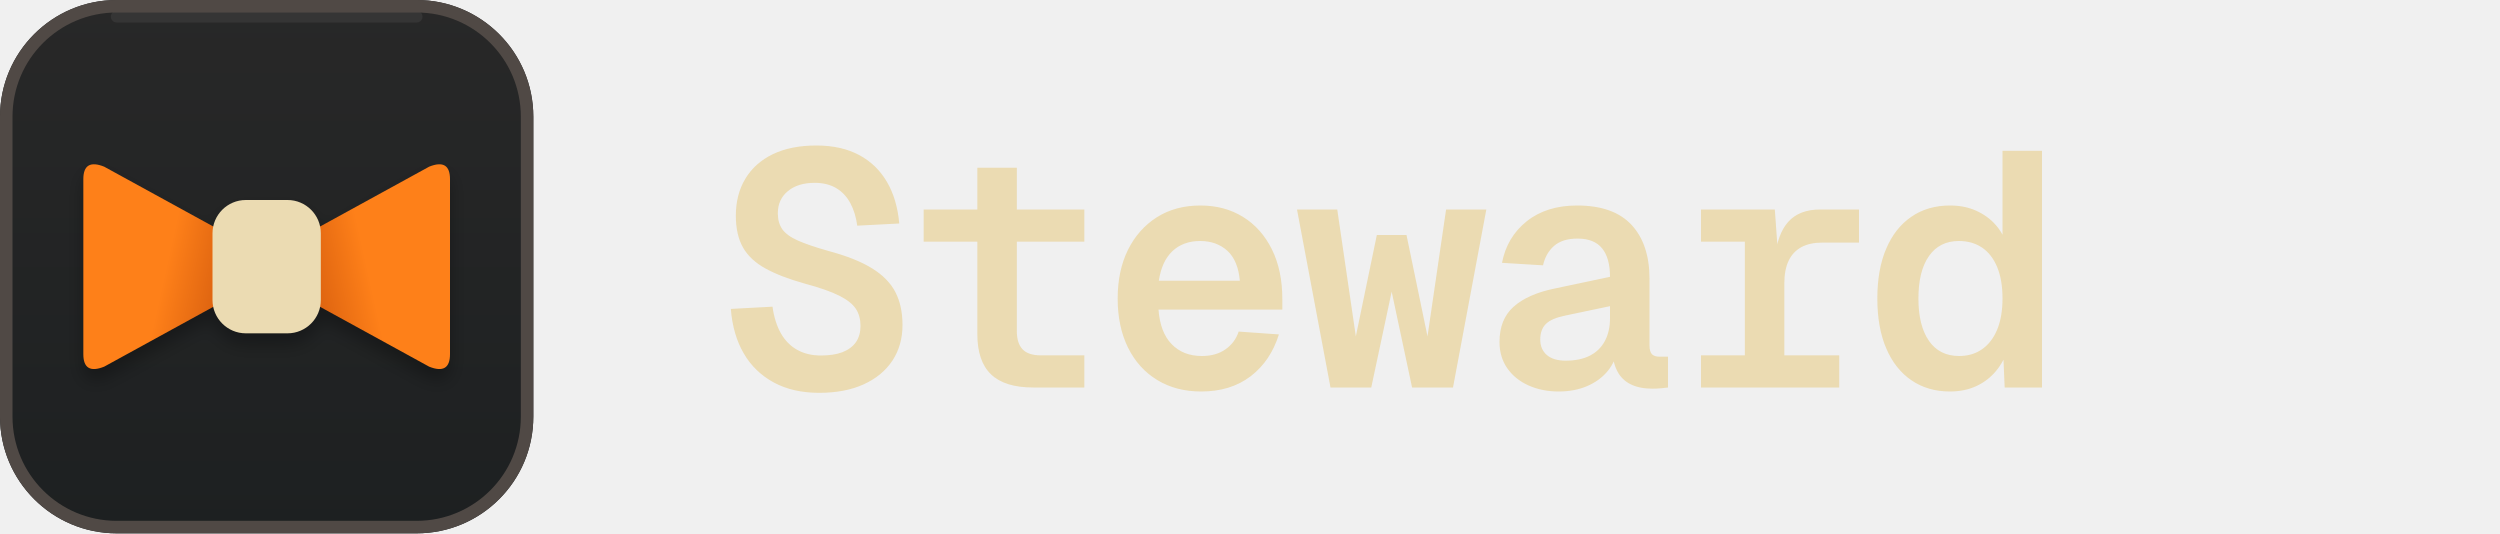
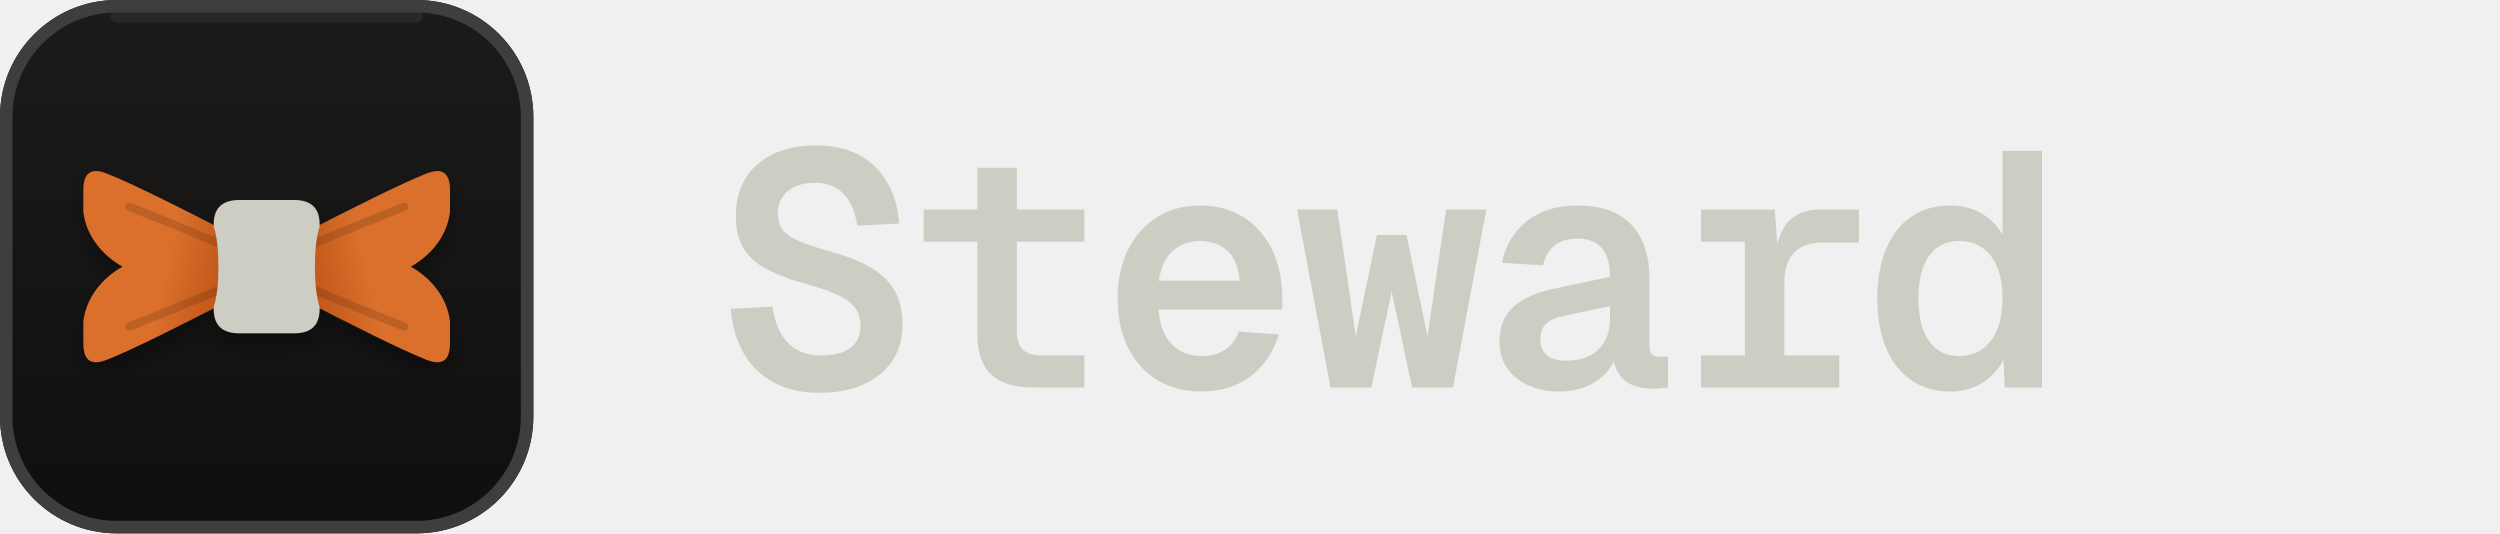
<svg xmlns="http://www.w3.org/2000/svg" viewBox="0 0 300 64" width="300" height="64" role="img" aria-label="Steward">
  <defs>
    <linearGradient id="wl" gradientUnits="userSpaceOnUse" x1="10" y1="30" x2="28" y2="34">
-       <stop offset="0" stop-color="#fe8019" />
-       <stop offset="0.55" stop-color="#fe8019" />
-       <stop offset="1" stop-color="#d65d0e" />
+       <stop offset="0" stop-color="#da702c" />
+       <stop offset="0.55" stop-color="#da702c" />
+       <stop offset="1" stop-color="#bc5215" />
    </linearGradient>
    <linearGradient id="wr" gradientUnits="userSpaceOnUse" x1="54" y1="30" x2="36" y2="34">
-       <stop offset="0" stop-color="#fe8019" />
-       <stop offset="0.55" stop-color="#fe8019" />
-       <stop offset="1" stop-color="#d65d0e" />
+       <stop offset="0" stop-color="#da702c" />
+       <stop offset="0.55" stop-color="#da702c" />
+       <stop offset="1" stop-color="#bc5215" />
    </linearGradient>
    <linearGradient id="tl" gradientUnits="userSpaceOnUse" x1="32" y1="0" x2="32" y2="64">
-       <stop offset="0" stop-color="#282828" />
-       <stop offset="1" stop-color="#1d2021" />
+       <stop offset="0" stop-color="#1c1b1a" />
+       <stop offset="1" stop-color="#100f0f" />
    </linearGradient>
    <clipPath id="cc">
      <rect width="64" height="64" rx="14" />
    </clipPath>
    <filter id="cs" x="-30%" y="-30%" width="160%" height="160%">
      <feGaussianBlur stdDeviation="1" />
    </filter>
  </defs>
  <rect width="64" height="64" rx="14" fill="url(#tl)" />
  <path d="M14 2 H50" stroke="#ffffff" stroke-opacity="0.06" stroke-width="1.4" stroke-linecap="round" fill="none" />
-   <rect x="0.75" y="0.75" width="62.5" height="62.5" rx="13.25" fill="none" stroke="#504945" stroke-width="1.5" />
+   <rect x="0.75" y="0.75" width="62.5" height="62.5" rx="13.25" fill="none" stroke="#403e3c" stroke-width="1.5" />
  <g clip-path="url(#cc)" filter="url(#cs)" opacity="0.3" transform="translate(0 1.3)">
-     <path d="M10 21.5 Q10 19 12.5 20 L28 28.5 L28 35.5 L12.5 44 Q10 45 10 42.5 Z" fill="#000" />
-     <path d="M54 21.5 Q54 19 51.5 20 L36 28.5 L36 35.5 L51.5 44 Q54 45 54 42.5 Z" fill="#000" />
-     <rect x="25.5" y="24" width="13" height="16" rx="4" fill="#000" />
+     <path d="M28 28.2 C21.8 25 15.8 22 13 20.9 Q10 19.6 10 22.8 L10 25.4 C10.3 28.2 12.2 30.6 14.7 32 C12.2 33.4 10.3 35.8 10 38.6 L10 41.2 Q10 44.4 13 43.1 C15.8 42 21.8 39 28 35.8 Z" fill="#000" />
+     <path d="M36 28.2 C42.2 25 48.2 22 51 20.9 Q54 19.6 54 22.8 L54 25.4 C53.7 28.2 51.8 30.6 49.3 32 C51.8 33.4 53.7 35.8 54 38.6 L54 41.2 Q54 44.4 51 43.1 C48.2 42 42.2 39 36 35.8 Z" fill="#000" />
+     <path d="M28.7 24 L35.3 24 Q38.5 24 38.35 27.2 C37.6 29.3 37.6 34.7 38.35 36.8 Q38.5 40 35.3 40 L28.7 40 Q25.5 40 25.65 36.8 C26.4 34.7 26.4 29.3 25.65 27.2 Q25.5 24 28.7 24 Z" fill="#000" />
  </g>
-   <path d="M10 21.5 Q10 19 12.5 20 L28 28.5 L28 35.5 L12.5 44 Q10 45 10 42.5 Z" fill="url(#wl)" />
-   <path d="M54 21.5 Q54 19 51.5 20 L36 28.5 L36 35.5 L51.5 44 Q54 45 54 42.5 Z" fill="url(#wr)" />
-   <rect x="25.5" y="24" width="13" height="16" rx="4" fill="#ebdbb2" />
-   <path d="M98.30 47.14Q95.15 47.14 92.86 45.90Q90.56 44.66 89.25 42.41Q87.94 40.16 87.70 37.07L92.70 36.80Q92.97 38.72 93.73 40.04Q94.50 41.35 95.70 42.00Q96.90 42.66 98.52 42.66Q100.04 42.66 101.10 42.26Q102.15 41.85 102.71 41.06Q103.26 40.26 103.26 39.12Q103.26 37.93 102.71 37.07Q102.15 36.21 100.72 35.49Q99.28 34.76 96.60 34.04Q93.72 33.24 91.88 32.23Q90.03 31.22 89.16 29.70Q88.30 28.17 88.30 25.89Q88.30 23.35 89.44 21.45Q90.58 19.55 92.74 18.50Q94.91 17.46 97.96 17.46Q100.96 17.46 103.09 18.60Q105.22 19.74 106.44 21.84Q107.66 23.93 107.91 26.82L102.87 27.08Q102.66 25.52 102.03 24.36Q101.40 23.20 100.34 22.57Q99.27 21.94 97.77 21.94Q95.74 21.94 94.54 22.94Q93.34 23.93 93.34 25.60Q93.34 26.73 93.87 27.50Q94.40 28.26 95.73 28.86Q97.06 29.45 99.43 30.12Q102.74 31.01 104.68 32.22Q106.62 33.43 107.46 35.08Q108.30 36.72 108.30 39.00Q108.30 41.45 107.08 43.29Q105.86 45.12 103.62 46.13Q101.38 47.14 98.30 47.14Z M123.99 46.50Q120.56 46.50 118.92 44.92Q117.28 43.35 117.28 40.08V20.13H122.02V39.73Q122.02 41.21 122.72 41.93Q123.42 42.64 124.86 42.64H130.12V46.50ZM110.84 29.00V25.14H130.12V29.00Z M144.14 46.98Q141.14 46.98 138.88 45.61Q136.62 44.24 135.37 41.73Q134.12 39.21 134.12 35.82Q134.12 32.48 135.36 29.97Q136.61 27.47 138.84 26.06Q141.06 24.66 144.05 24.66Q146.94 24.66 149.15 26.02Q151.37 27.39 152.62 29.91Q153.88 32.43 153.88 35.91V37.15H139.02Q139.22 39.88 140.60 41.30Q141.98 42.72 144.22 42.72Q145.92 42.72 147.06 41.92Q148.20 41.12 148.64 39.79L153.47 40.13Q152.47 43.32 150.08 45.15Q147.68 46.98 144.14 46.98ZM139.06 33.69H148.78Q148.57 31.27 147.28 30.09Q145.99 28.92 144.02 28.92Q141.99 28.92 140.70 30.13Q139.41 31.34 139.06 33.69Z M159.66 46.50 155.64 25.14H160.47L162.70 40.36L165.22 28.20H168.78L171.30 40.36L173.53 25.14H178.36L174.36 46.50H169.45L167.00 35.00L164.55 46.50Z M187.04 46.98Q185.06 46.98 183.44 46.26Q181.82 45.54 180.88 44.20Q179.94 42.86 179.94 41.03Q179.94 38.31 181.64 36.80Q183.34 35.29 186.53 34.63L193.20 33.22Q193.20 30.96 192.25 29.80Q191.30 28.63 189.31 28.63Q187.50 28.63 186.50 29.50Q185.50 30.36 185.16 31.84L180.24 31.54Q180.84 28.44 183.21 26.55Q185.58 24.66 189.25 24.66Q193.62 24.66 195.78 26.98Q197.94 29.31 197.94 33.46V41.43Q197.94 42.21 198.24 42.51Q198.54 42.80 199.12 42.80H200.16V46.50Q199.92 46.54 199.38 46.59Q198.83 46.64 198.27 46.64Q196.75 46.64 195.69 46.12Q194.63 45.60 194.08 44.55Q193.53 43.50 193.47 41.96H194.08Q193.86 43.38 192.92 44.53Q191.97 45.68 190.46 46.33Q188.94 46.98 187.04 46.98ZM187.89 43.28Q189.62 43.28 190.80 42.67Q191.98 42.06 192.59 40.91Q193.20 39.76 193.20 38.20V36.74L187.87 37.86Q186.18 38.20 185.50 38.88Q184.83 39.56 184.83 40.74Q184.83 41.93 185.63 42.61Q186.42 43.28 187.89 43.28Z M204.12 46.50V42.64H211.47L209.38 44.71V26.91L211.47 29.00H204.12V25.14H212.98L213.42 31.33L213.00 31.00Q213.27 28.09 214.59 26.62Q215.91 25.14 218.42 25.14H223.08V29.11H218.70Q217.17 29.11 216.16 29.66Q215.14 30.22 214.63 31.30Q214.12 32.39 214.12 34.02V44.71L212.06 42.64H220.71V46.50Z M233.99 46.98Q231.34 46.98 229.38 45.64Q227.42 44.31 226.35 41.81Q225.28 39.32 225.28 35.82Q225.28 32.32 226.35 29.83Q227.42 27.33 229.38 26.00Q231.34 24.66 233.99 24.66Q235.78 24.66 237.17 25.30Q238.57 25.94 239.49 27.00Q240.42 28.05 240.74 29.32L240.30 30.21V18.10H245.04V46.50H240.56L240.33 41.11L240.91 41.92Q240.48 43.37 239.52 44.52Q238.57 45.67 237.18 46.32Q235.78 46.98 233.99 46.98ZM235.10 42.72Q236.69 42.72 237.86 41.90Q239.03 41.08 239.67 39.53Q240.30 37.98 240.30 35.82Q240.30 33.61 239.67 32.07Q239.03 30.52 237.86 29.72Q236.68 28.92 235.06 28.92Q232.74 28.92 231.48 30.72Q230.21 32.52 230.21 35.82Q230.21 39.09 231.48 40.91Q232.74 42.72 235.10 42.72Z" fill="#ebdbb2" />
+   <path d="M28 28.2 C21.8 25 15.8 22 13 20.9 Q10 19.6 10 22.8 L10 25.4 C10.3 28.2 12.2 30.6 14.7 32 C12.2 33.4 10.3 35.8 10 38.6 L10 41.2 Q10 44.4 13 43.1 C15.8 42 21.8 39 28 35.8 Z" fill="url(#wl)" />
+   <path d="M36 28.2 C42.2 25 48.2 22 51 20.9 Q54 19.6 54 22.8 L54 25.4 C53.7 28.2 51.8 30.6 49.3 32 C51.8 33.4 53.7 35.8 54 38.6 L54 41.2 Q54 44.4 51 43.1 C48.2 42 42.2 39 36 35.8 Z" fill="url(#wr)" />
+   <g fill="none" stroke="#000" stroke-opacity="0.14" stroke-width="1" stroke-linecap="round">
+     <path d="M26.5 29.3 C22.5 27.6 18.5 26 15.5 24.8" />
+     <path d="M26.5 34.7 C22.5 36.4 18.5 38 15.5 39.2" />
+     <path d="M37.5 29.3 C41.5 27.6 45.5 26 48.5 24.8" />
+     <path d="M37.5 34.7 C41.5 36.4 45.5 38 48.5 39.2" />
+   </g>
+   <path d="M28.7 24 L35.3 24 Q38.5 24 38.35 27.2 C37.6 29.3 37.6 34.7 38.35 36.8 Q38.5 40 35.3 40 L28.7 40 Q25.5 40 25.65 36.8 C26.4 34.7 26.4 29.3 25.65 27.2 Q25.5 24 28.7 24 Z" fill="#cecdc3" />
+   <path d="M98.30 47.14Q95.15 47.14 92.86 45.90Q90.56 44.66 89.25 42.41Q87.94 40.16 87.70 37.07L92.70 36.80Q92.97 38.72 93.73 40.04Q94.50 41.35 95.70 42.00Q96.90 42.66 98.52 42.66Q100.04 42.66 101.10 42.26Q102.15 41.85 102.71 41.06Q103.26 40.26 103.26 39.12Q103.26 37.93 102.71 37.07Q102.15 36.21 100.72 35.49Q99.28 34.76 96.60 34.04Q93.72 33.24 91.88 32.23Q90.03 31.22 89.16 29.70Q88.30 28.17 88.30 25.89Q88.30 23.35 89.44 21.45Q90.58 19.55 92.74 18.50Q94.91 17.46 97.96 17.46Q100.96 17.46 103.09 18.60Q105.22 19.74 106.44 21.84Q107.66 23.93 107.91 26.82L102.87 27.08Q102.66 25.52 102.03 24.36Q101.40 23.20 100.34 22.57Q99.27 21.94 97.77 21.94Q95.74 21.94 94.54 22.94Q93.34 23.93 93.34 25.60Q93.34 26.73 93.87 27.50Q94.40 28.26 95.73 28.86Q97.06 29.45 99.43 30.12Q102.74 31.01 104.68 32.22Q106.62 33.43 107.46 35.08Q108.30 36.72 108.30 39.00Q108.30 41.45 107.08 43.29Q105.86 45.12 103.62 46.13Q101.38 47.14 98.30 47.14Z M123.99 46.50Q120.56 46.50 118.92 44.92Q117.28 43.35 117.28 40.08V20.13H122.02V39.73Q122.02 41.21 122.72 41.93Q123.42 42.64 124.86 42.64H130.12V46.50ZM110.84 29.00V25.14H130.12V29.00Z M144.14 46.98Q141.14 46.98 138.88 45.61Q136.62 44.24 135.37 41.73Q134.12 39.21 134.12 35.82Q134.12 32.48 135.36 29.97Q136.61 27.47 138.84 26.06Q141.06 24.66 144.05 24.66Q146.94 24.66 149.15 26.02Q151.37 27.39 152.62 29.91Q153.88 32.43 153.88 35.91V37.15H139.02Q139.22 39.88 140.60 41.30Q141.98 42.72 144.22 42.72Q145.92 42.72 147.06 41.92Q148.20 41.12 148.64 39.79L153.47 40.13Q152.47 43.32 150.08 45.15Q147.68 46.98 144.14 46.98ZM139.06 33.69H148.78Q148.57 31.27 147.28 30.09Q145.99 28.92 144.02 28.92Q141.99 28.92 140.70 30.13Q139.41 31.34 139.06 33.69Z M159.66 46.50 155.64 25.14H160.47L162.70 40.36L165.22 28.20H168.78L171.30 40.36L173.53 25.14H178.36L174.36 46.50H169.45L167.00 35.00L164.55 46.50Z M187.04 46.98Q185.06 46.98 183.44 46.26Q181.82 45.54 180.88 44.20Q179.94 42.86 179.94 41.03Q179.94 38.31 181.64 36.80Q183.34 35.29 186.53 34.63L193.20 33.22Q193.20 30.96 192.25 29.80Q191.30 28.63 189.31 28.63Q187.50 28.63 186.50 29.50Q185.50 30.36 185.16 31.84L180.24 31.54Q180.84 28.44 183.21 26.55Q185.58 24.66 189.25 24.66Q193.62 24.66 195.78 26.98Q197.94 29.31 197.94 33.46V41.43Q197.94 42.21 198.24 42.51Q198.54 42.80 199.12 42.80H200.16V46.50Q199.92 46.54 199.38 46.59Q198.83 46.64 198.27 46.64Q196.75 46.64 195.69 46.12Q194.63 45.60 194.08 44.55Q193.53 43.50 193.47 41.96H194.08Q193.86 43.38 192.92 44.53Q191.97 45.68 190.46 46.33Q188.94 46.98 187.04 46.98ZM187.89 43.28Q189.62 43.28 190.80 42.67Q191.98 42.06 192.59 40.91Q193.20 39.76 193.20 38.20V36.74L187.87 37.86Q186.18 38.20 185.50 38.88Q184.83 39.56 184.83 40.74Q184.83 41.93 185.63 42.61Q186.42 43.28 187.89 43.28Z M204.12 46.50V42.64H211.47L209.38 44.71V26.91L211.47 29.00H204.12V25.14H212.98L213.42 31.33L213.00 31.00Q213.27 28.09 214.59 26.62Q215.91 25.14 218.42 25.14H223.08V29.11H218.70Q217.17 29.11 216.16 29.66Q215.14 30.22 214.63 31.30Q214.12 32.39 214.12 34.02V44.71L212.06 42.64H220.71V46.50Z M233.99 46.98Q231.34 46.98 229.38 45.64Q227.42 44.31 226.35 41.81Q225.28 39.32 225.28 35.82Q225.28 32.32 226.35 29.83Q227.42 27.33 229.38 26.00Q231.34 24.66 233.99 24.66Q235.78 24.66 237.17 25.30Q238.57 25.94 239.49 27.00Q240.42 28.05 240.74 29.32L240.30 30.21V18.10H245.04V46.50H240.56L240.33 41.11L240.91 41.92Q240.48 43.37 239.52 44.52Q238.57 45.67 237.18 46.32Q235.78 46.98 233.99 46.98ZM235.10 42.72Q236.69 42.72 237.86 41.90Q239.03 41.08 239.67 39.53Q240.30 37.98 240.30 35.82Q240.30 33.61 239.67 32.07Q239.03 30.52 237.86 29.72Q236.68 28.92 235.06 28.92Q232.74 28.92 231.48 30.72Q230.21 32.52 230.21 35.82Q230.21 39.09 231.48 40.91Q232.74 42.72 235.10 42.72Z" fill="#cecdc3" />
</svg>
